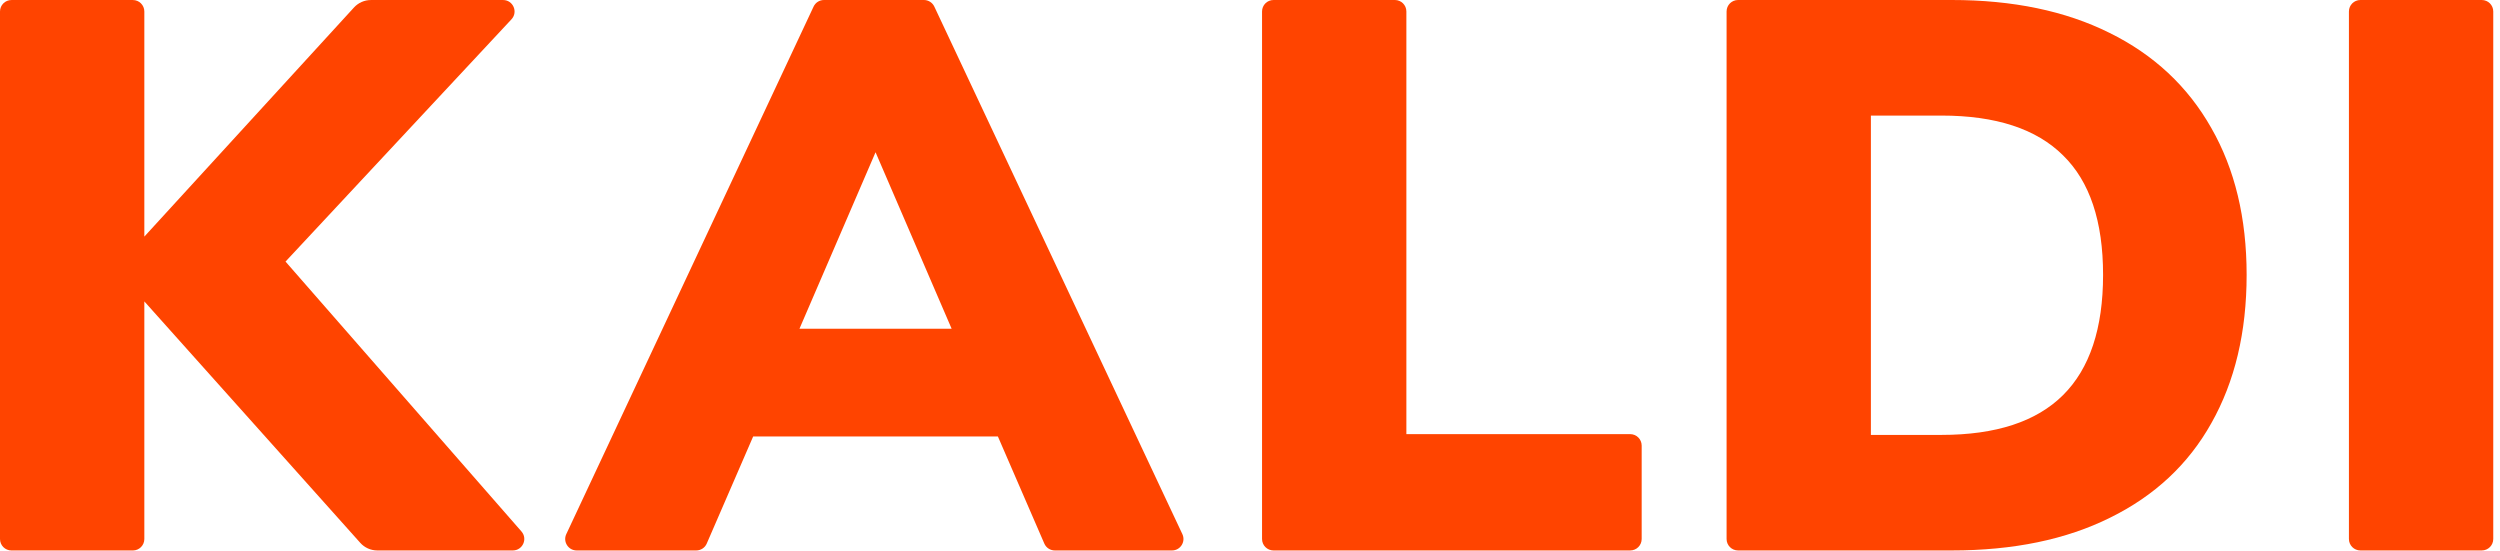
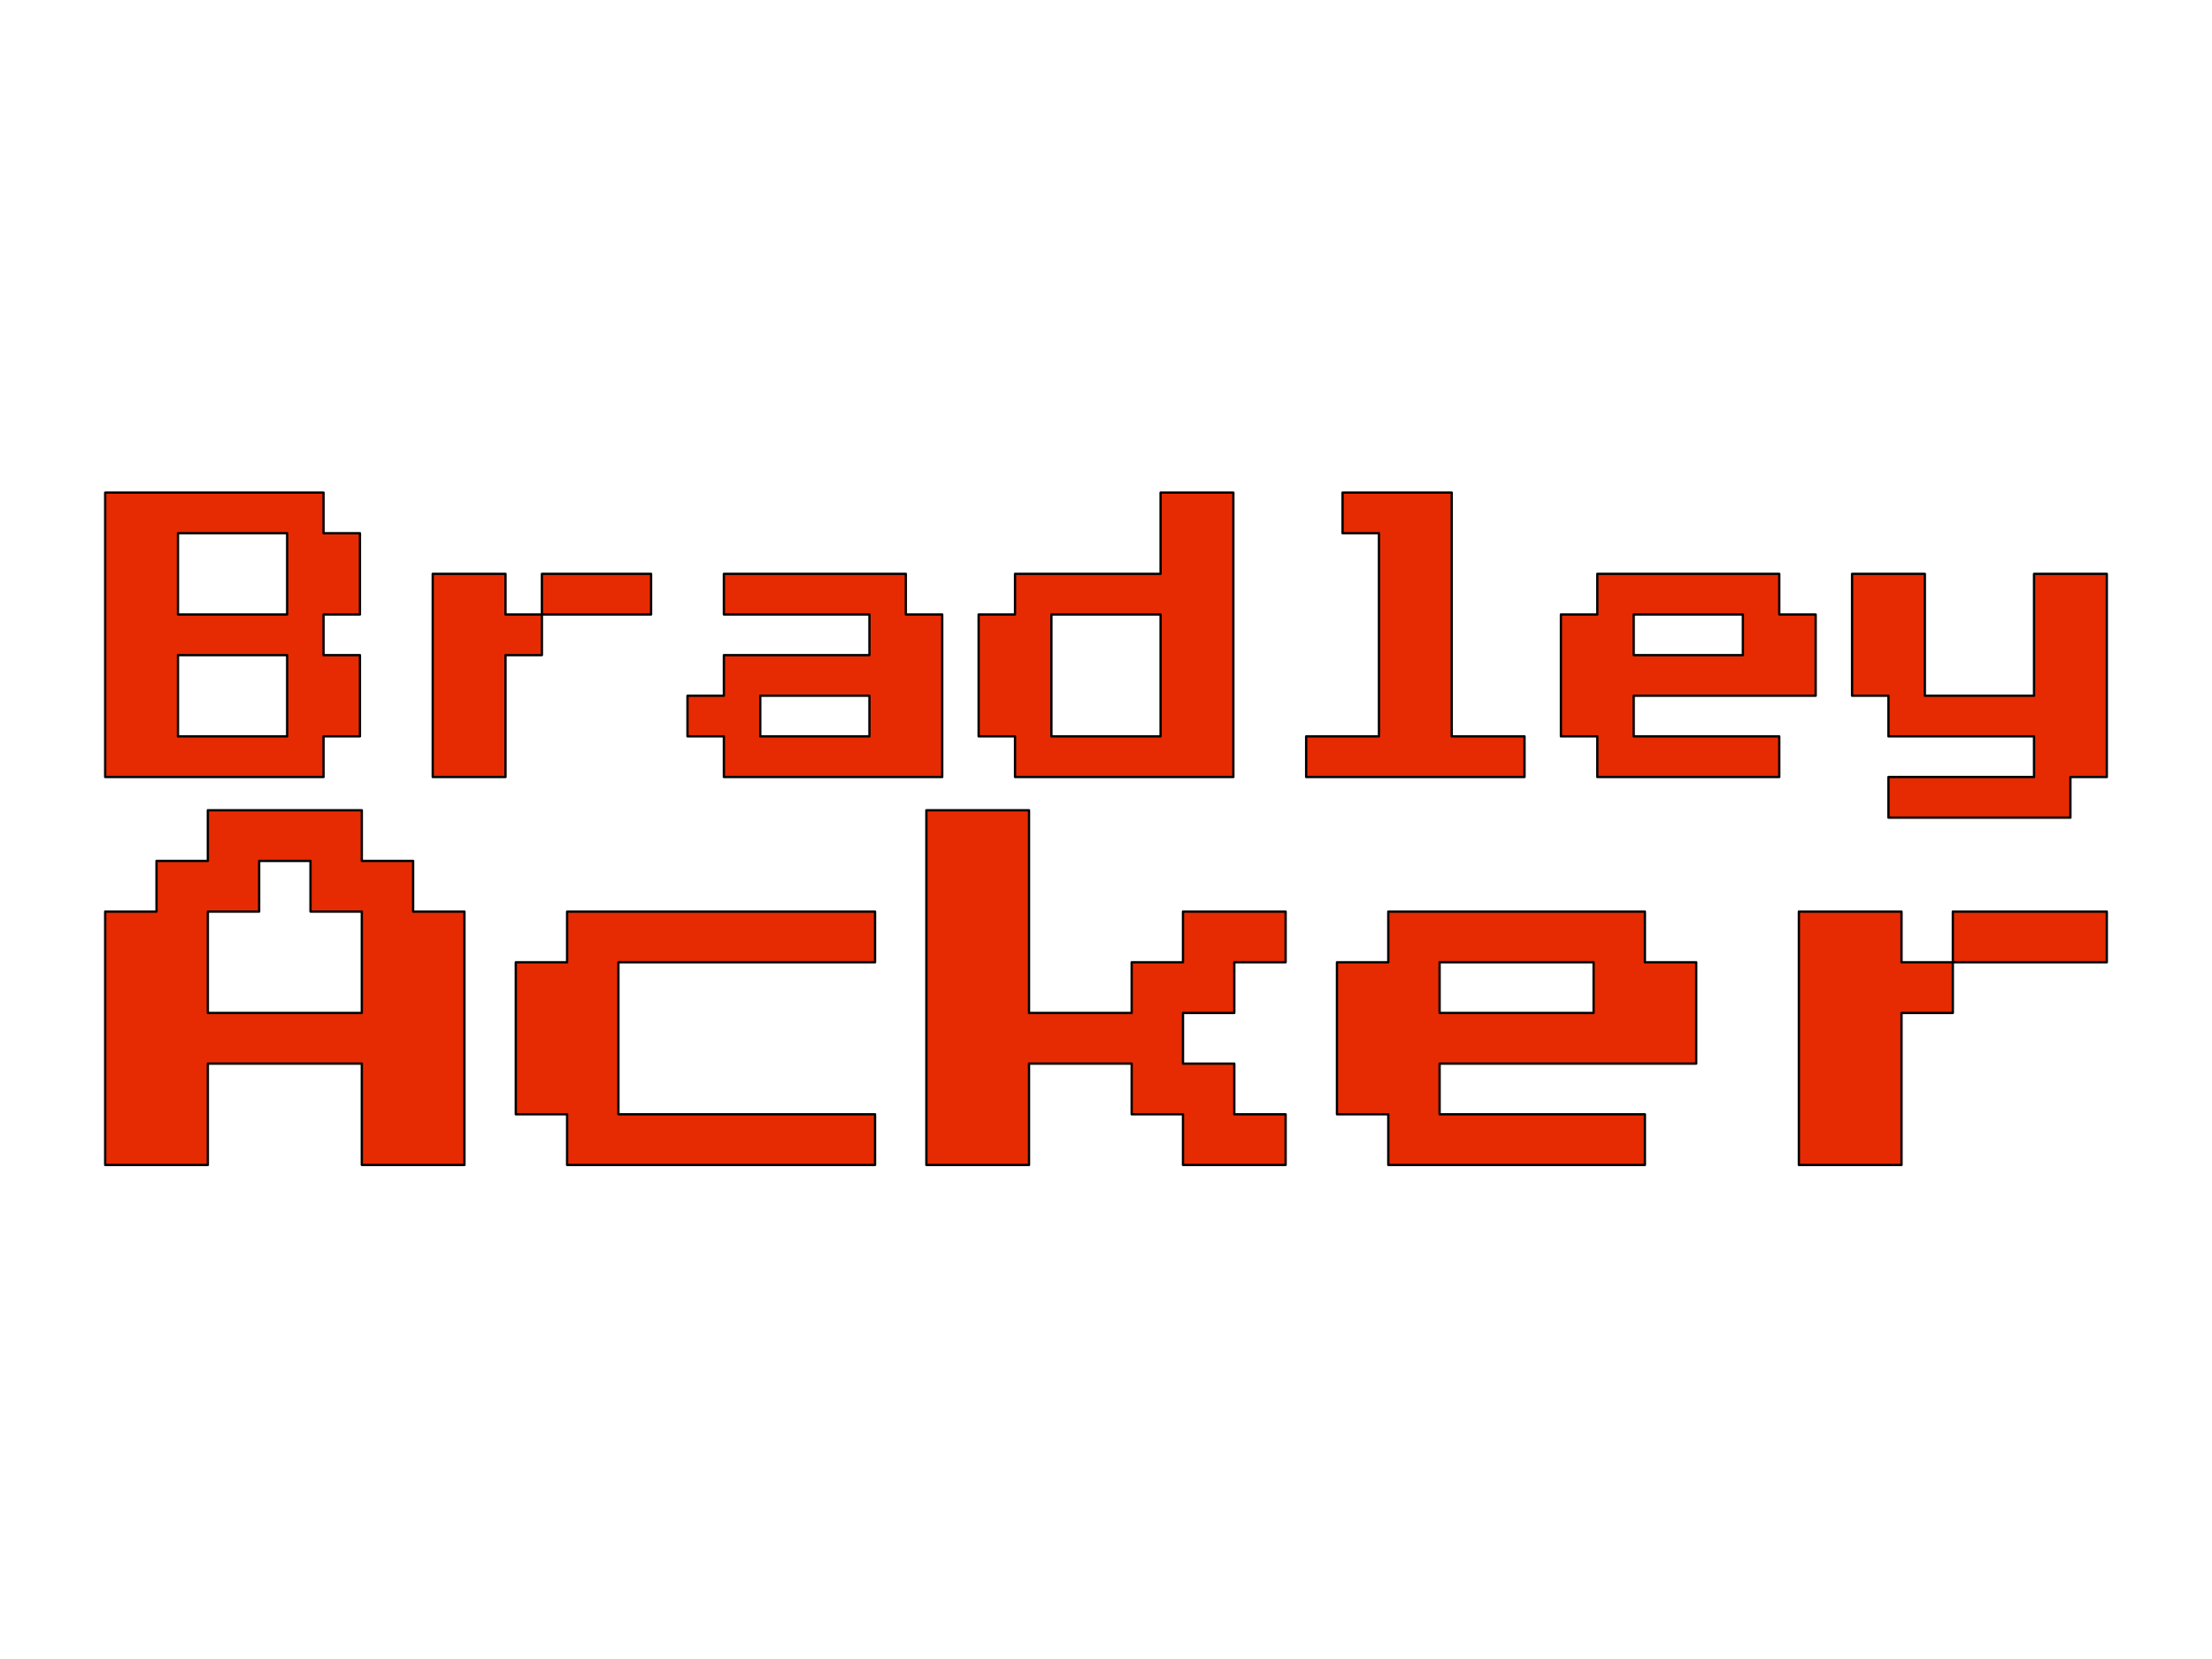
- <svg xmlns="http://www.w3.org/2000/svg" xmlns:xlink="http://www.w3.org/1999/xlink" viewBox="0 0 109 24">
-   <g transform="translate(-1470)">
-     <g style="mix-blend-mode:normal" transform="translate(1470)" fill="#f40">
-       <use xlink:href="#b" style="mix-blend-mode:normal" />
-       <use xlink:href="#c" style="mix-blend-mode:normal" />
-       <use xlink:href="#d" style="mix-blend-mode:normal" />
-       <use xlink:href="#e" style="mix-blend-mode:normal" />
-       <use xlink:href="#f" style="mix-blend-mode:normal" />
-     </g>
+ <svg xmlns="http://www.w3.org/2000/svg" version="1.1" viewBox="0.0 0.0 960.0 720.0" fill="none" stroke="none" stroke-linecap="square" stroke-miterlimit="10">
+   <clipPath id="p.0">
+     <path d="m0 0l960.0 0l0 720.0l-960.0 0l0 -720.0z" clip-rule="nonzero" />
+   </clipPath>
+   <g clip-path="url(#p.0)">
+     <path fill="#000000" fill-opacity="0.0" d="m0 0l960.0 0l0 720.0l-960.0 0z" fill-rule="evenodd" />
+     <path fill="#e62b02" d="m124.622 231.416l0 35.267l-47.384 0l0 -35.267zm0 52.901l0 35.267l-47.384 0l0 -35.267zm-78.973 -70.534l0 123.435l94.767 0l0 -17.634l15.795 0l0 -35.267l-15.795 0l0 -17.634l15.795 0l0 -35.267l-15.795 0l0 -17.634z" fill-rule="evenodd" />
+     <path fill="#e62b02" d="m235.184 249.049l0 17.634l47.384 0l0 -17.634zm-47.384 0l0 88.168l31.589 0l0 -52.901l15.795 0l0 -17.634l-15.795 0l0 -17.634z" fill-rule="evenodd" />
+     <path fill="#e62b02" d="m377.335 301.95l0 17.634l-47.384 0l0 -17.634zm-63.178 -52.901l0 17.634l63.178 0l0 17.634l-63.178 0l0 17.634l-15.795 0l0 17.634l15.795 0l0 17.634l94.767 0l0 -70.534l-15.795 0l0 -17.634z" fill-rule="evenodd" />
+     <path fill="#e62b02" d="m503.692 266.683l0 52.901l-47.384 0l0 -52.901zm0 -52.901l0 35.267l-63.178 0l0 17.634l-15.795 0l0 52.901l15.795 0l0 17.634l94.767 0l0 -123.435z" fill-rule="evenodd" />
+     <path fill="#e62b02" d="m582.664 213.782l0 17.634l15.795 0l0 88.168l-31.589 0l0 17.634l94.767 0l0 -17.634l-31.589 0l0 -105.802z" fill-rule="evenodd" />
+     <path fill="#e62b02" d="m756.404 266.683l0 17.634l-47.384 0l0 -17.634zm-63.178 -17.634l0 17.634l-15.795 0l0 52.901l15.795 0l0 17.634l78.973 0l0 -17.634l-63.178 0l0 -17.634l78.973 0l0 -35.267l-15.795 0l0 -17.634z" fill-rule="evenodd" />
+     <path fill="#e62b02" d="m803.788 249.049l0 52.901l15.795 0l0 17.634l63.178 0l0 17.634l-63.178 0l0 17.634l78.973 0l0 -17.634l15.795 0l0 -88.168l-31.589 0l0 52.901l-47.384 0l0 -52.901z" fill-rule="evenodd" />
+     <path stroke="#000000" stroke-width="1.0" stroke-linejoin="round" stroke-linecap="butt" d="m124.622 231.416l0 35.267l-47.384 0l0 -35.267zm0 52.901l0 35.267l-47.384 0l0 -35.267zm-78.973 -70.534l0 123.435l94.767 0l0 -17.634l15.795 0l0 -35.267l-15.795 0l0 -17.634l15.795 0l0 -35.267l-15.795 0l0 -17.634z" fill-rule="evenodd" />
+     <path stroke="#000000" stroke-width="1.0" stroke-linejoin="round" stroke-linecap="butt" d="m235.184 249.049l0 17.634l47.384 0l0 -17.634zm-47.384 0l0 88.168l31.589 0l0 -52.901l15.795 0l0 -17.634l-15.795 0l0 -17.634z" fill-rule="evenodd" />
+     <path stroke="#000000" stroke-width="1.0" stroke-linejoin="round" stroke-linecap="butt" d="m377.335 301.95l0 17.634l-47.384 0l0 -17.634zm-63.178 -52.901l0 17.634l63.178 0l0 17.634l-63.178 0l0 17.634l-15.795 0l0 17.634l15.795 0l0 17.634l94.767 0l0 -70.534l-15.795 0l0 -17.634z" fill-rule="evenodd" />
+     <path stroke="#000000" stroke-width="1.0" stroke-linejoin="round" stroke-linecap="butt" d="m503.692 266.683l0 52.901l-47.384 0l0 -52.901zm0 -52.901l0 35.267l-63.178 0l0 17.634l-15.795 0l0 52.901l15.795 0l0 17.634l94.767 0l0 -123.435z" fill-rule="evenodd" />
+     <path stroke="#000000" stroke-width="1.0" stroke-linejoin="round" stroke-linecap="butt" d="m582.664 213.782l0 17.634l15.795 0l0 88.168l-31.589 0l0 17.634l94.767 0l0 -17.634l-31.589 0l0 -105.802z" fill-rule="evenodd" />
+     <path stroke="#000000" stroke-width="1.0" stroke-linejoin="round" stroke-linecap="butt" d="m756.404 266.683l0 17.634l-47.384 0l0 -17.634zm-63.178 -17.634l0 17.634l-15.795 0l0 52.901l15.795 0l0 17.634l78.973 0l0 -17.634l-63.178 0l0 -17.634l78.973 0l0 -35.267l-15.795 0l0 -17.634z" fill-rule="evenodd" />
+     <path stroke="#000000" stroke-width="1.0" stroke-linejoin="round" stroke-linecap="butt" d="m803.788 249.049l0 52.901l15.795 0l0 17.634l63.178 0l0 17.634l-63.178 0l0 17.634l78.973 0l0 -17.634l15.795 0l0 -88.168l-31.589 0l0 52.901l-47.384 0l0 -52.901z" fill-rule="evenodd" />
+     <path fill="#e62b02" d="m134.748 373.635l0 21.992l22.274 0l0 43.984l-66.823 0l0 -43.984l22.274 0l0 -21.992zm-44.549 -21.992l0 21.992l-22.274 0l0 21.992l-22.274 0l0 109.961l44.549 0l0 -43.984l66.823 0l0 43.984l44.549 0l0 -109.961l-22.274 0l0 -21.992l-22.274 0l0 -21.992z" fill-rule="evenodd" />
+     <path fill="#e62b02" d="m246.12 395.627l0 21.992l-22.274 0l0 65.976l22.274 0l0 21.992l133.646 0l0 -21.992l-111.372 0l0 -65.976l111.372 0l0 -21.992z" fill-rule="evenodd" />
+     <path fill="#e62b02" d="m402.04 351.643l0 153.945l44.549 0l0 -43.984l44.549 0l0 21.992l22.274 0l0 21.992l44.549 0l0 -21.992l-22.274 0l0 -21.992l-22.274 0l0 -21.992l22.274 0l0 -21.992l22.274 0l0 -21.992l-44.549 0l0 21.992l-22.274 0l0 21.992l-44.549 0l0 -87.969z" fill-rule="evenodd" />
+     <path fill="#e62b02" d="m691.606 417.619l0 21.992l-66.823 0l0 -21.992zm-89.097 -21.992l0 21.992l-22.274 0l0 65.976l22.274 0l0 21.992l111.372 0l0 -21.992l-89.097 0l0 -21.992l111.372 0l0 -43.984l-22.274 0l0 -21.992z" fill-rule="evenodd" />
+     <path fill="#e62b02" d="m847.526 395.627l0 21.992l66.823 0l0 -21.992zm-66.823 0l0 109.961l44.549 0l0 -65.976l22.274 0l0 -21.992l-22.274 0l0 -21.992z" fill-rule="evenodd" />
+     <path stroke="#000000" stroke-width="1.0" stroke-linejoin="round" stroke-linecap="butt" d="m134.748 373.635l0 21.992l22.274 0l0 43.984l-66.823 0l0 -43.984l22.274 0l0 -21.992zm-44.549 -21.992l0 21.992l-22.274 0l0 21.992l-22.274 0l0 109.961l44.549 0l0 -43.984l66.823 0l0 43.984l44.549 0l0 -109.961l-22.274 0l0 -21.992l-22.274 0l0 -21.992z" fill-rule="evenodd" />
+     <path stroke="#000000" stroke-width="1.0" stroke-linejoin="round" stroke-linecap="butt" d="m246.12 395.627l0 21.992l-22.274 0l0 65.976l22.274 0l0 21.992l133.646 0l0 -21.992l-111.372 0l0 -65.976l111.372 0l0 -21.992z" fill-rule="evenodd" />
+     <path stroke="#000000" stroke-width="1.0" stroke-linejoin="round" stroke-linecap="butt" d="m402.04 351.643l0 153.945l44.549 0l0 -43.984l44.549 0l0 21.992l22.274 0l0 21.992l44.549 0l0 -21.992l-22.274 0l0 -21.992l-22.274 0l0 -21.992l22.274 0l0 -21.992l22.274 0l0 -21.992l-44.549 0l0 21.992l-22.274 0l0 21.992l-44.549 0l0 -87.969z" fill-rule="evenodd" />
+     <path stroke="#000000" stroke-width="1.0" stroke-linejoin="round" stroke-linecap="butt" d="m691.606 417.619l0 21.992l-66.823 0l0 -21.992zm-89.097 -21.992l0 21.992l-22.274 0l0 65.976l22.274 0l0 21.992l111.372 0l0 -21.992l-89.097 0l0 -21.992l111.372 0l0 -43.984l-22.274 0l0 -21.992z" fill-rule="evenodd" />
+     <path stroke="#000000" stroke-width="1.0" stroke-linejoin="round" stroke-linecap="butt" d="m847.526 395.627l0 21.992l66.823 0l0 -21.992zm-66.823 0l0 109.961l44.549 0l0 -65.976l22.274 0l0 -21.992l-22.274 0l0 -21.992z" fill-rule="evenodd" />
  </g>
-   <defs>
-     <path id="b" d="M22.735 23.171c.283.323.053.829-.376.829h-5.907c-.285 0-.556-.121-.745-.333l-9.414-10.526v10.36c0 .276-.224.5-.5.5h-5.293c-.276 0-.5-.224-.5-.5v-23c0-.276.224-.5.5-.5h5.293c.276 0 .5.224.5.5v9.815l9.141-9.99c.19-.207.457-.325.738-.325h5.762c.437 0 .664.521.366.841l-9.851 10.563 10.287 11.767z" />
-     <path id="c" d="M45.991 24c-.199 0-.38-.118-.459-.301l-2.024-4.669h-10.67l-2.024 4.669c-.079.183-.259.301-.459.301h-5.212c-.366 0-.608-.381-.453-.712l10.782-23c.082-.176.259-.288.453-.288h4.358c.194 0 .37.112.453.287l10.815 23c.156.332-.086.713-.452.713h-5.108zm-11.135-9.668h6.635l-3.317-7.694-3.317 7.694z" />
-     <path id="d" d="M55.525 24c-.276 0-.5-.224-.5-.5v-23c0-.276.224-.5.5-.5h5.293c.276 0 .5.224.5.5v18.428h9.759c.276 0 .5.224.5.5v4.072c0 .276-.224.5-.5.5h-15.552z" />
-     <path id="e" d="M75.279.5c0-.276.224-.5.5-.5h9.315c2.667 0 4.959.477 6.874 1.43 1.938.953 3.42 2.338 4.446 4.153 1.026 1.793 1.539 3.926 1.539 6.4 0 2.496-.513 4.652-1.539 6.468-1.003 1.793-2.474 3.166-4.412 4.119-1.915.953-4.218 1.43-6.908 1.43h-9.315c-.276 0-.5-.224-.5-.5v-23zm9.37 18.462c2.371 0 4.138-.579 5.301-1.736 1.163-1.157 1.744-2.905 1.744-5.242 0-2.338-.581-4.074-1.744-5.209-1.163-1.157-2.93-1.736-5.301-1.736h-3.078v13.923h3.078z" />
-     <path id="f" d="M102.913 24c-.276 0-.5-.224-.5-.5v-23c0-.276.224-.5.5-.5h5.293c.276 0 .5.224.5.5v23c0 .276-.224.5-.5.5h-5.293z" />
-   </defs>
</svg>
